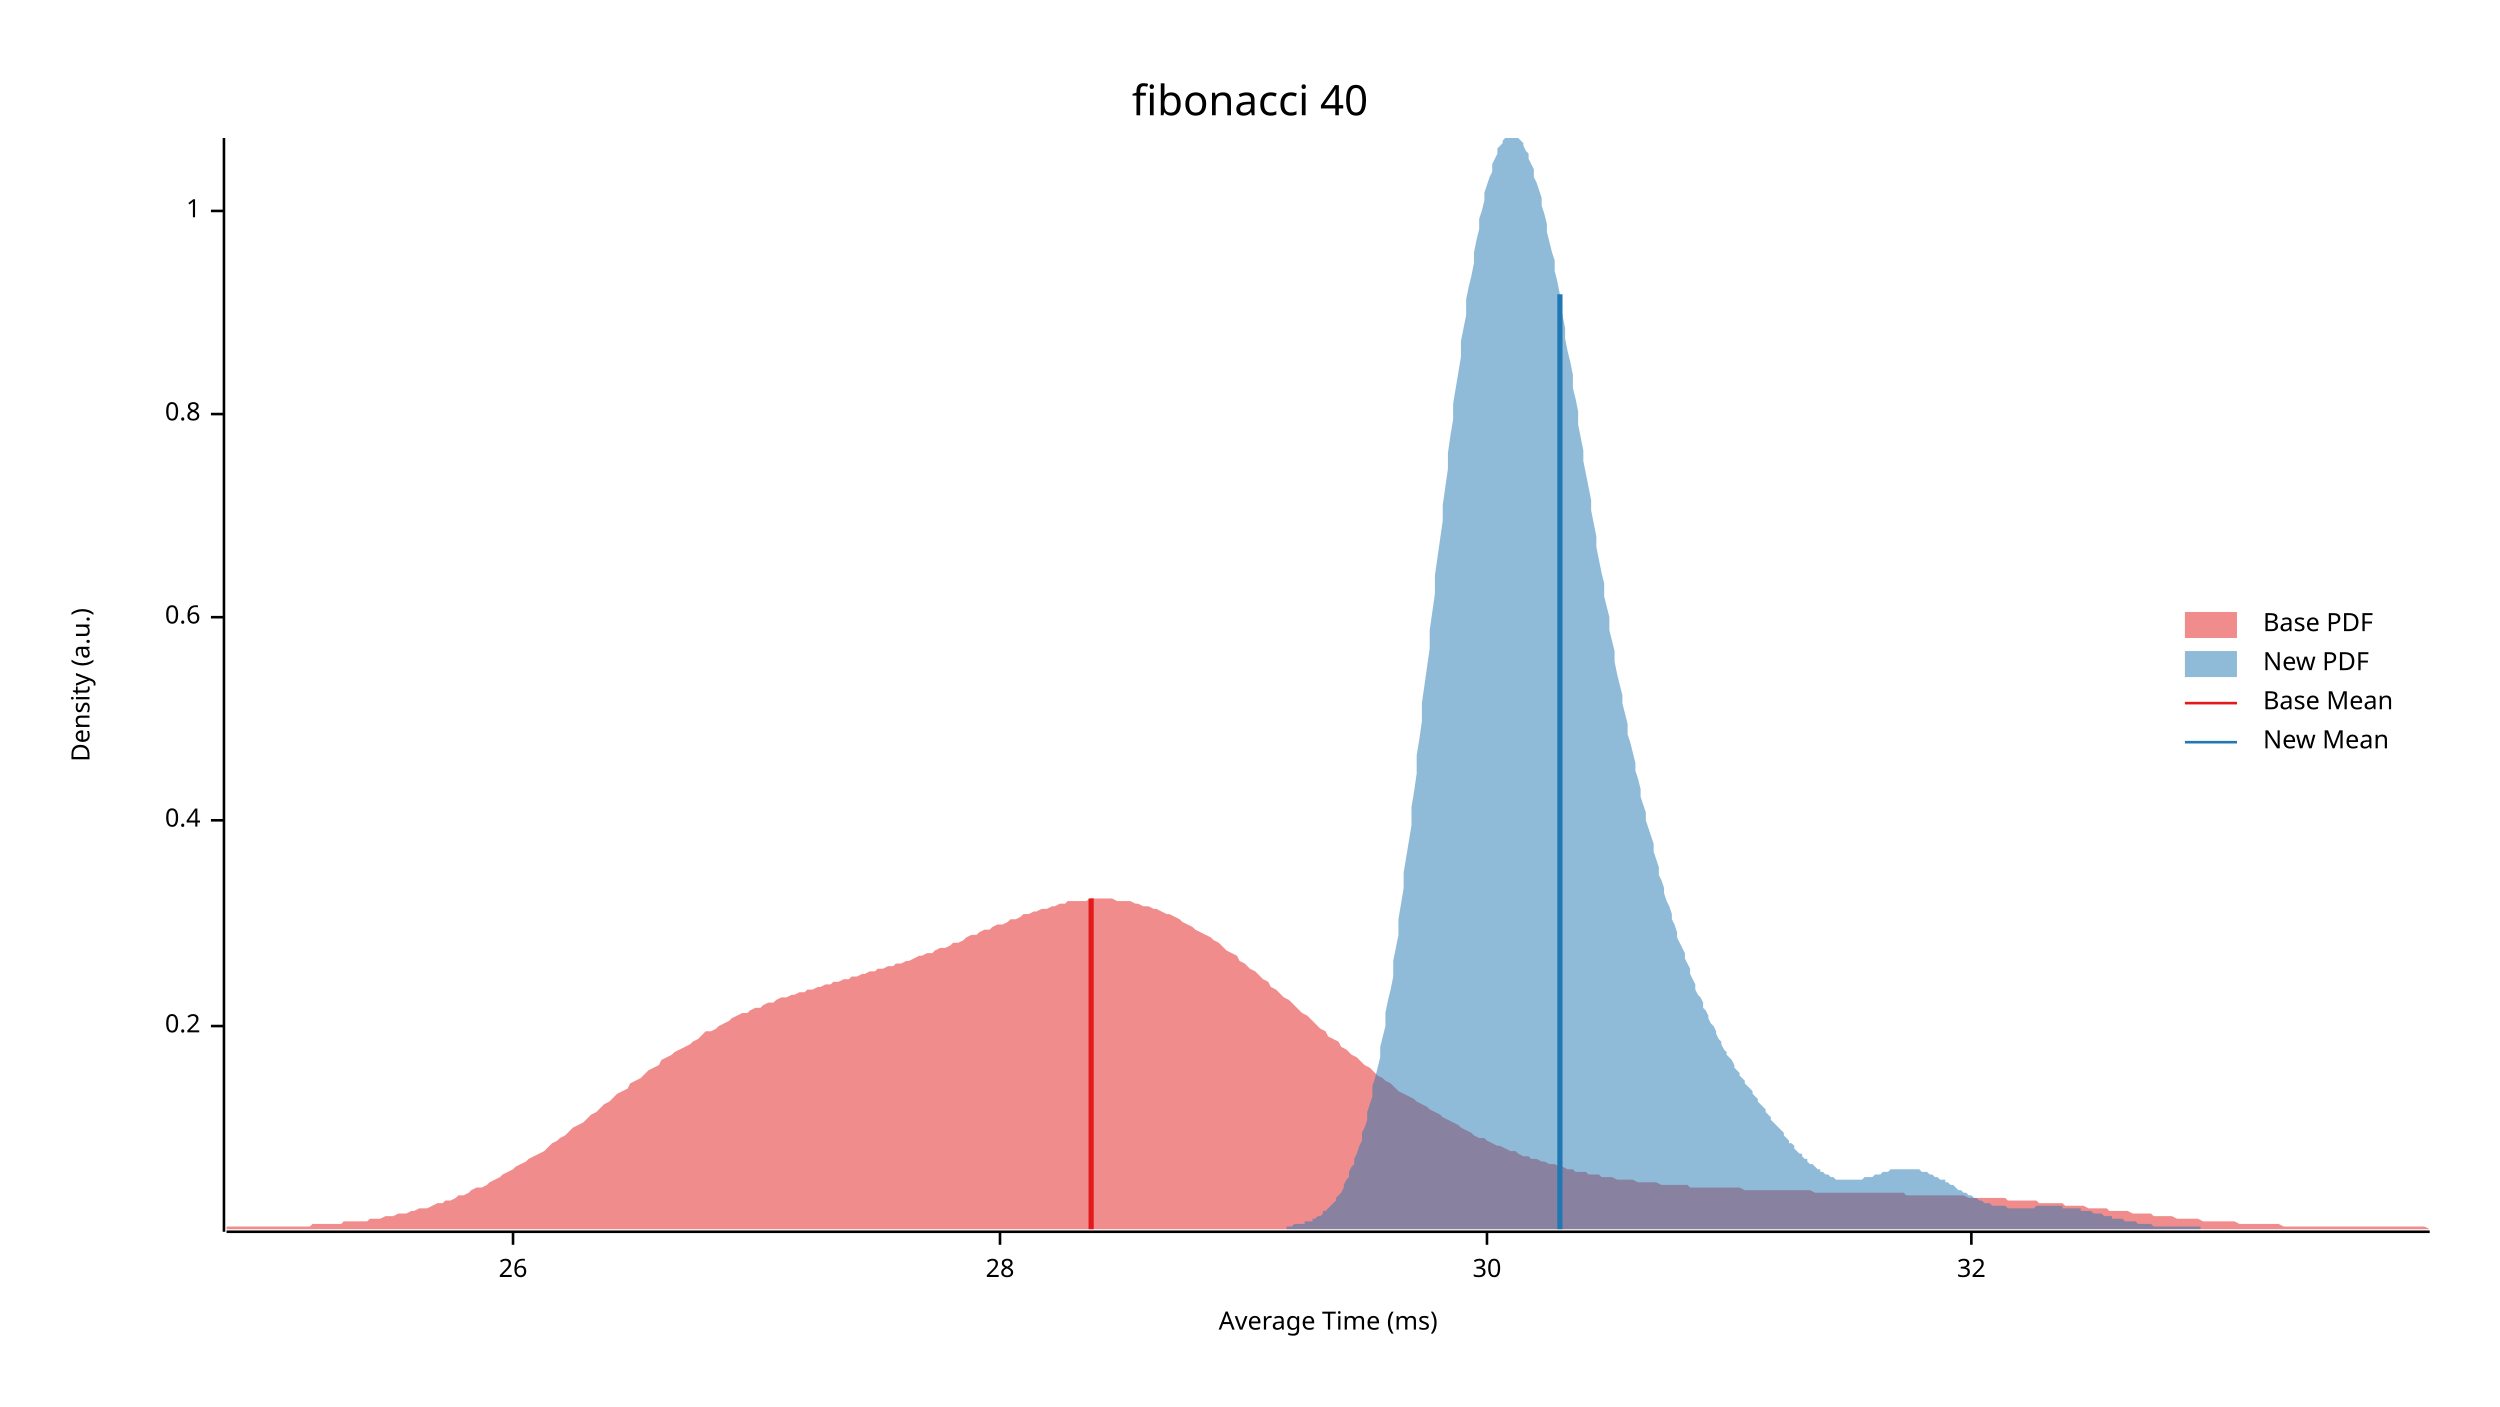
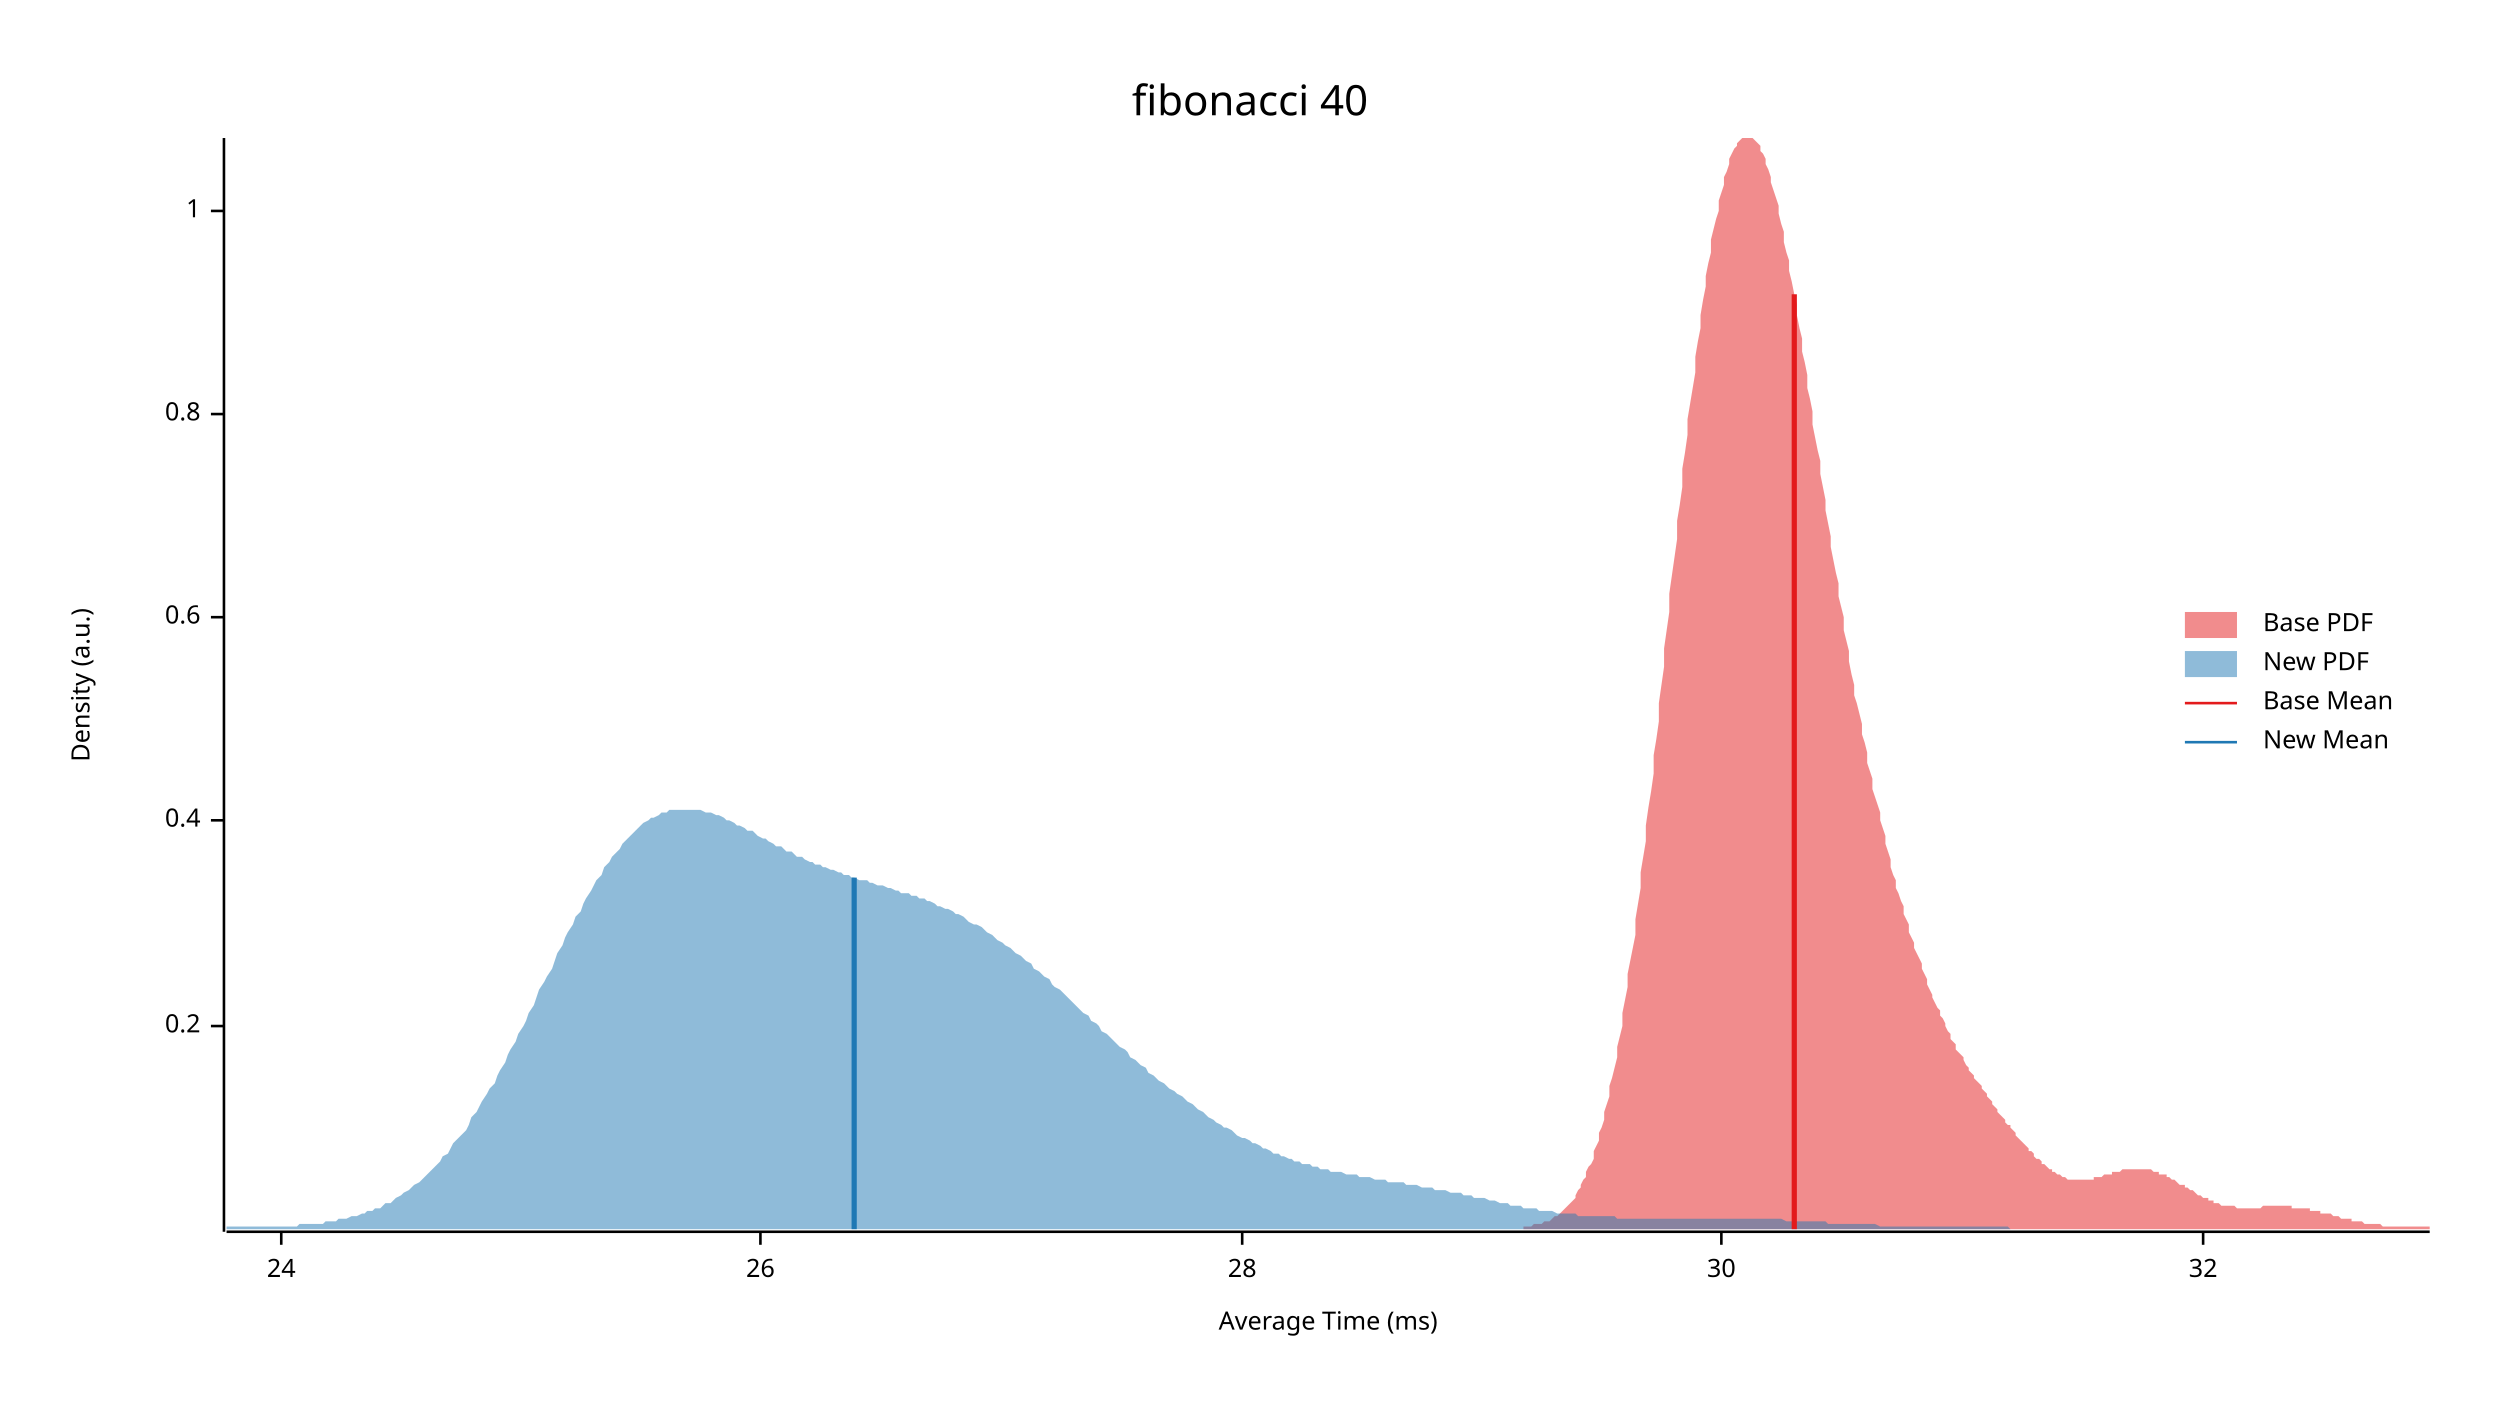
<svg xmlns="http://www.w3.org/2000/svg" width="960" height="540">
  <text x="480" y="32" dy="0.76em" text-anchor="middle" font-family="sans-serif" font-size="16.129" opacity="1" fill="#000000">
fibonacci 40
</text>
  <text x="27" y="263" dy="0.76em" text-anchor="middle" font-family="sans-serif" font-size="9.677" opacity="1" fill="#000000" transform="rotate(270, 27, 263)">
Density (a.u.)
</text>
  <text x="510" y="513" dy="-0.5ex" text-anchor="middle" font-family="sans-serif" font-size="9.677" opacity="1" fill="#000000">
Average Time (ms)
</text>
  <polyline fill="none" opacity="1" stroke="#000000" stroke-width="1" points="86,53 86,473 " />
  <text x="77" y="394" dy="0.5ex" text-anchor="end" font-family="sans-serif" font-size="9.677" opacity="1" fill="#000000">
0.2
</text>
  <polyline fill="none" opacity="1" stroke="#000000" stroke-width="1" points="81,394 86,394 " />
  <text x="77" y="315" dy="0.5ex" text-anchor="end" font-family="sans-serif" font-size="9.677" opacity="1" fill="#000000">
0.4
</text>
  <polyline fill="none" opacity="1" stroke="#000000" stroke-width="1" points="81,315 86,315 " />
  <text x="77" y="237" dy="0.5ex" text-anchor="end" font-family="sans-serif" font-size="9.677" opacity="1" fill="#000000">
0.6
</text>
  <polyline fill="none" opacity="1" stroke="#000000" stroke-width="1" points="81,237 86,237 " />
  <text x="77" y="159" dy="0.5ex" text-anchor="end" font-family="sans-serif" font-size="9.677" opacity="1" fill="#000000">
0.8
</text>
  <polyline fill="none" opacity="1" stroke="#000000" stroke-width="1" points="81,159 86,159 " />
  <text x="77" y="81" dy="0.5ex" text-anchor="end" font-family="sans-serif" font-size="9.677" opacity="1" fill="#000000">
1
</text>
  <polyline fill="none" opacity="1" stroke="#000000" stroke-width="1" points="81,81 86,81 " />
  <polyline fill="none" opacity="1" stroke="#000000" stroke-width="1" points="87,473 933,473 " />
-   <text x="197" y="483" dy="0.76em" text-anchor="middle" font-family="sans-serif" font-size="9.677" opacity="1" fill="#000000">
+   <text x="108" y="483" dy="0.76em" text-anchor="middle" font-family="sans-serif" font-size="9.677" opacity="1" fill="#000000">
+ 24
+ </text>
+   <polyline fill="none" opacity="1" stroke="#000000" stroke-width="1" points="108,473 108,478 " />
+   <text x="292" y="483" dy="0.76em" text-anchor="middle" font-family="sans-serif" font-size="9.677" opacity="1" fill="#000000">
26
</text>
-   <polyline fill="none" opacity="1" stroke="#000000" stroke-width="1" points="197,473 197,478 " />
-   <text x="384" y="483" dy="0.76em" text-anchor="middle" font-family="sans-serif" font-size="9.677" opacity="1" fill="#000000">
+   <polyline fill="none" opacity="1" stroke="#000000" stroke-width="1" points="292,473 292,478 " />
+   <text x="477" y="483" dy="0.76em" text-anchor="middle" font-family="sans-serif" font-size="9.677" opacity="1" fill="#000000">
28
</text>
-   <polyline fill="none" opacity="1" stroke="#000000" stroke-width="1" points="384,473 384,478 " />
-   <text x="571" y="483" dy="0.76em" text-anchor="middle" font-family="sans-serif" font-size="9.677" opacity="1" fill="#000000">
+   <polyline fill="none" opacity="1" stroke="#000000" stroke-width="1" points="477,473 477,478 " />
+   <text x="661" y="483" dy="0.76em" text-anchor="middle" font-family="sans-serif" font-size="9.677" opacity="1" fill="#000000">
30
</text>
-   <polyline fill="none" opacity="1" stroke="#000000" stroke-width="1" points="571,473 571,478 " />
-   <text x="757" y="483" dy="0.76em" text-anchor="middle" font-family="sans-serif" font-size="9.677" opacity="1" fill="#000000">
+   <polyline fill="none" opacity="1" stroke="#000000" stroke-width="1" points="661,473 661,478 " />
+   <text x="846" y="483" dy="0.76em" text-anchor="middle" font-family="sans-serif" font-size="9.677" opacity="1" fill="#000000">
32
</text>
-   <polyline fill="none" opacity="1" stroke="#000000" stroke-width="1" points="757,473 757,478 " />
-   <polygon opacity="0.5" fill="#E31A1C" points="87,471 88,471 90,471 92,471 93,471 95,471 97,471 98,471 100,471 102,471 103,471 105,471 107,471 109,471 110,471 112,471 114,471 115,471 117,471 119,471 120,470 122,470 124,470 125,470 127,470 129,470 131,470 132,469 134,469 136,469 137,469 139,469 141,469 142,468 144,468 146,468 148,467 149,467 151,467 153,466 154,466 156,466 158,465 159,465 161,464 163,464 164,464 166,463 168,462 170,462 171,461 173,461 175,460 176,459 178,459 180,458 181,457 183,456 185,456 187,455 188,454 190,453 192,452 193,451 195,450 197,449 198,448 200,447 202,446 203,445 205,444 207,443 209,442 210,441 212,439 214,438 215,437 217,436 219,434 220,433 222,432 224,431 226,429 227,428 229,427 231,425 232,424 234,423 236,421 237,420 239,419 241,418 242,416 244,415 246,414 248,412 249,411 251,410 253,409 254,407 256,406 258,405 259,404 261,403 263,402 265,401 266,400 268,399 270,397 271,396 273,396 275,395 276,394 278,393 280,392 281,391 283,390 285,389 287,389 288,388 290,387 292,387 293,386 295,385 297,385 298,384 300,383 302,383 304,382 305,382 307,381 309,381 310,380 312,380 314,379 315,379 317,378 319,378 320,377 322,377 324,376 326,376 327,375 329,375 331,374 332,374 334,373 336,373 337,372 339,372 341,371 343,371 344,370 346,370 348,369 349,369 351,368 353,367 354,367 356,366 358,366 359,365 361,364 363,364 365,363 366,362 368,362 370,361 371,360 373,359 375,359 376,358 378,357 380,357 381,356 383,355 385,355 387,354 388,353 390,353 392,352 393,351 395,351 397,350 398,350 400,349 402,349 404,348 405,348 407,347 409,347 410,346 412,346 414,346 415,346 417,346 419,345 420,345 422,345 424,345 426,345 427,345 429,346 431,346 432,346 434,346 436,347 437,347 439,348 441,348 443,349 444,349 446,350 448,351 449,351 451,352 453,353 454,354 456,355 458,356 459,357 461,358 463,359 465,360 466,361 468,362 470,364 471,365 473,366 475,367 476,369 478,370 480,372 482,373 483,374 485,376 487,377 488,379 490,380 492,382 493,383 495,384 497,386 498,387 500,389 502,390 504,392 505,393 507,395 509,396 510,398 512,399 514,400 515,402 517,403 519,405 521,406 522,407 524,409 526,410 527,411 529,413 531,414 532,415 534,416 536,418 537,419 539,420 541,421 543,422 544,423 546,424 548,425 549,426 551,427 553,428 554,429 556,430 558,431 560,432 561,433 563,434 565,435 566,436 568,437 570,437 571,438 573,439 575,440 576,440 578,441 580,442 582,442 583,443 585,444 587,444 588,445 590,445 592,446 593,446 595,447 597,447 599,448 600,448 602,449 604,449 605,450 607,450 609,450 610,451 612,451 614,451 615,452 617,452 619,452 621,453 622,453 624,453 626,453 627,453 629,454 631,454 632,454 634,454 636,454 638,455 639,455 641,455 643,455 644,455 646,455 648,455 649,456 651,456 653,456 654,456 656,456 658,456 660,456 661,456 663,456 665,456 666,456 668,456 670,457 671,457 673,457 675,457 676,457 678,457 680,457 682,457 683,457 685,457 687,457 688,457 690,457 692,457 693,457 695,457 697,458 699,458 700,458 702,458 704,458 705,458 707,458 709,458 710,458 712,458 714,458 715,458 717,458 719,458 721,458 722,458 724,458 726,458 727,458 729,458 731,458 732,459 734,459 736,459 738,459 739,459 741,459 743,459 744,459 746,459 748,459 749,459 751,459 753,459 754,459 756,460 758,460 760,460 761,460 763,460 765,460 766,460 768,460 770,460 771,461 773,461 775,461 777,461 778,461 780,461 782,461 783,462 785,462 787,462 788,462 790,462 792,462 793,463 795,463 797,463 799,463 800,463 802,464 804,464 805,464 807,464 809,464 810,465 812,465 814,465 816,465 817,465 819,466 821,466 822,466 824,466 826,466 827,467 829,467 831,467 832,467 834,467 836,468 838,468 839,468 841,468 843,468 844,468 846,469 848,469 849,469 851,469 853,469 855,469 856,469 858,469 860,470 861,470 863,470 865,470 866,470 868,470 870,470 871,470 873,470 875,470 877,471 878,471 880,471 882,471 883,471 885,471 887,471 888,471 890,471 892,471 894,471 895,471 897,471 899,471 900,471 902,471 904,471 905,471 907,471 909,471 910,471 912,471 914,471 916,471 917,471 919,471 921,471 922,471 924,471 926,471 927,471 929,471 931,471 933,472 933,472 87,472 " />
-   <polygon opacity="0.5" fill="#1F78B4" points="494,471 494,471 495,471 496,471 496,471 497,470 498,470 499,470 499,470 500,470 501,470 501,469 502,469 503,469 504,469 504,468 505,468 506,467 506,467 507,467 508,466 508,465 509,465 510,464 511,463 511,463 512,462 513,461 513,460 514,459 515,458 516,456 516,455 517,453 518,452 518,450 519,448 520,447 520,445 521,443 522,440 523,438 523,435 524,433 525,430 525,427 526,424 527,421 527,417 528,414 529,410 530,406 530,402 531,398 532,394 532,389 533,384 534,380 535,375 535,369 536,364 537,359 537,353 538,347 539,341 539,335 540,329 541,323 542,317 542,310 543,304 544,297 544,290 545,284 546,277 546,270 547,263 548,256 549,249 549,242 550,235 551,228 551,221 552,214 553,207 554,200 554,194 555,187 556,180 556,174 557,167 558,161 558,155 559,149 560,143 561,137 561,131 562,126 563,121 563,115 564,110 565,106 566,101 566,97 567,92 568,88 568,84 569,81 570,77 570,74 571,71 572,68 573,66 573,63 574,61 575,59 575,57 576,56 577,55 577,54 578,53 579,53 580,53 580,53 581,53 582,53 582,53 583,53 584,54 585,55 585,56 586,58 587,59 587,61 588,63 589,65 589,68 590,70 591,73 592,76 592,79 593,82 594,86 594,89 595,93 596,97 597,100 597,104 598,108 599,113 599,117 600,121 601,126 601,130 602,135 603,139 604,144 604,149 605,153 606,158 606,163 607,168 608,173 608,177 609,182 610,187 611,192 611,196 612,201 613,206 613,210 614,215 615,220 616,224 616,229 617,233 618,237 618,242 619,246 620,250 620,254 621,259 622,263 623,267 623,270 624,274 625,278 625,282 626,285 627,289 628,293 628,296 629,299 630,303 630,306 631,309 632,312 632,315 633,318 634,321 635,324 635,327 636,330 637,333 637,336 638,338 639,341 639,343 640,346 641,348 642,351 642,353 643,355 644,358 644,360 645,362 646,364 647,366 647,368 648,370 649,372 649,374 650,376 651,378 651,380 652,382 653,383 654,385 654,387 655,388 656,390 656,391 657,393 658,394 659,396 659,397 660,399 661,400 661,401 662,403 663,404 663,405 664,406 665,407 666,409 666,410 667,411 668,412 668,413 669,414 670,415 670,416 671,417 672,418 673,419 673,420 674,421 675,422 675,423 676,424 677,425 678,426 678,427 679,428 680,429 680,430 681,431 682,432 682,432 683,433 684,434 685,435 685,436 686,437 687,438 687,439 688,439 689,440 689,441 690,442 691,443 692,443 692,444 693,445 694,445 694,446 695,447 696,447 697,448 697,448 698,449 699,449 699,450 700,450 701,451 701,451 702,451 703,452 704,452 704,452 705,453 706,453 706,453 707,453 708,453 709,453 709,453 710,453 711,453 711,453 712,453 713,453 713,453 714,453 715,453 716,452 716,452 717,452 718,452 718,452 719,452 720,451 720,451 721,451 722,451 723,450 723,450 724,450 725,450 725,450 726,449 727,449 728,449 728,449 729,449 730,449 730,449 731,449 732,449 732,449 733,449 734,449 735,449 735,449 736,449 737,449 737,449 738,450 739,450 740,450 740,450 741,451 742,451 742,451 743,452 744,452 744,452 745,453 746,453 747,453 747,454 748,454 749,455 749,455 750,455 751,456 751,456 752,457 753,457 754,458 754,458 755,458 756,459 756,459 757,459 758,460 759,460 759,460 760,461 761,461 761,461 762,462 763,462 763,462 764,462 765,463 766,463 766,463 767,463 768,463 768,463 769,463 770,463 771,464 771,464 772,464 773,464 773,464 774,464 775,464 775,464 776,464 777,464 778,464 778,464 779,464 780,464 780,464 781,464 782,463 782,463 783,463 784,463 785,463 785,463 786,463 787,463 787,463 788,463 789,463 790,463 790,463 791,463 792,463 792,464 793,464 794,464 794,464 795,464 796,464 797,464 797,464 798,464 799,464 799,465 800,465 801,465 802,465 802,465 803,465 804,466 804,466 805,466 806,466 806,466 807,466 808,467 809,467 809,467 810,467 811,467 811,468 812,468 813,468 813,468 814,468 815,468 816,469 816,469 817,469 818,469 818,469 819,469 820,469 821,470 821,470 822,470 823,470 823,470 824,470 825,470 825,470 826,470 827,471 828,471 828,471 829,471 830,471 830,471 831,471 832,471 833,471 833,471 834,471 835,471 835,471 836,471 837,471 837,471 838,471 839,471 840,471 840,471 841,471 842,471 842,471 843,471 844,471 844,471 845,471 845,472 494,472 " />
-   <polyline fill="none" opacity="1" stroke="#E31A1C" stroke-width="2" points="419,472 419,345 " />
-   <polyline fill="none" opacity="1" stroke="#1F78B4" stroke-width="2" points="599,472 599,113 " />
+   <polyline fill="none" opacity="1" stroke="#000000" stroke-width="1" points="846,473 846,478 " />
+   <polygon opacity="0.5" fill="#E31A1C" points="585,471 586,471 586,471 587,471 588,471 589,470 589,470 590,470 591,470 591,470 592,470 593,469 593,469 594,469 595,469 596,468 596,468 597,467 598,467 598,467 599,466 600,465 600,465 601,464 602,463 602,463 603,462 604,461 605,460 605,459 606,457 607,456 607,455 608,453 609,452 609,450 610,448 611,447 612,445 612,442 613,440 614,438 614,435 615,433 616,430 616,427 617,424 618,421 618,417 619,414 620,410 621,406 621,402 622,398 623,394 623,389 624,384 625,379 625,374 626,369 627,364 628,359 628,353 629,347 630,341 630,335 631,329 632,323 632,317 633,310 634,304 635,297 635,290 636,284 637,277 637,270 638,263 639,256 639,249 640,242 641,235 641,228 642,221 643,214 644,207 644,200 645,194 646,187 646,180 647,174 648,167 648,161 649,155 650,149 651,143 651,137 652,131 653,126 653,121 654,115 655,110 655,106 656,101 657,97 657,92 658,88 659,84 660,81 660,77 661,74 662,71 662,68 663,66 664,63 664,61 665,59 666,57 667,56 667,55 668,54 669,53 669,53 670,53 671,53 671,53 672,53 673,53 673,53 674,54 675,55 676,56 676,58 677,59 678,61 678,63 679,65 680,68 680,70 681,73 682,76 683,79 683,82 684,86 685,89 685,93 686,97 687,100 687,104 688,108 689,113 690,117 690,121 691,126 692,130 692,135 693,139 694,144 694,149 695,153 696,158 696,163 697,168 698,173 699,177 699,182 700,187 701,192 701,196 702,201 703,206 703,210 704,215 705,220 706,224 706,229 707,233 708,237 708,242 709,246 710,250 710,254 711,259 712,263 712,267 713,270 714,274 715,278 715,282 716,285 717,289 717,293 718,296 719,299 719,303 720,306 721,309 722,312 722,315 723,318 724,321 724,324 725,327 726,330 726,333 727,336 728,338 728,341 729,343 730,346 731,348 731,351 732,353 733,355 733,358 734,360 735,362 735,364 736,366 737,368 738,370 738,372 739,374 740,376 740,378 741,380 742,382 742,383 743,385 744,387 745,388 745,390 746,391 747,393 747,394 748,396 749,397 749,399 750,400 751,401 751,403 752,404 753,405 754,406 754,407 755,409 756,410 756,411 757,412 758,413 758,414 759,415 760,416 761,417 761,418 762,419 763,420 763,421 764,422 765,423 765,424 766,425 767,426 767,427 768,428 769,429 770,430 770,431 771,432 772,432 772,433 773,434 774,435 774,436 775,437 776,438 777,439 777,439 778,440 779,441 779,442 780,442 781,443 781,444 782,445 783,445 784,446 784,447 785,447 786,448 786,448 787,449 788,449 788,450 789,450 790,451 790,451 791,451 792,452 793,452 793,452 794,453 795,453 795,453 796,453 797,453 797,453 798,453 799,453 800,453 800,453 801,453 802,453 802,453 803,453 804,453 804,452 805,452 806,452 806,452 807,452 808,451 809,451 809,451 810,451 811,451 811,450 812,450 813,450 813,450 814,450 815,449 816,449 816,449 817,449 818,449 818,449 819,449 820,449 820,449 821,449 822,449 822,449 823,449 824,449 825,449 825,449 826,449 827,450 827,450 828,450 829,450 829,451 830,451 831,451 832,451 832,452 833,452 834,453 834,453 835,453 836,454 836,454 837,455 838,455 839,455 839,456 840,456 841,457 841,457 842,457 843,458 843,458 844,459 845,459 845,459 846,460 847,460 848,460 848,461 849,461 850,461 850,462 851,462 852,462 852,462 853,463 854,463 855,463 855,463 856,463 857,463 857,463 858,463 859,464 859,464 860,464 861,464 861,464 862,464 863,464 864,464 864,464 865,464 866,464 866,464 867,464 868,464 868,464 869,463 870,463 871,463 871,463 872,463 873,463 873,463 874,463 875,463 875,463 876,463 877,463 877,463 878,463 879,463 880,463 880,464 881,464 882,464 882,464 883,464 884,464 884,464 885,464 886,464 887,464 887,465 888,465 889,465 889,465 890,465 891,465 891,466 892,466 893,466 894,466 894,466 895,466 896,467 896,467 897,467 898,467 898,467 899,468 900,468 900,468 901,468 902,468 903,468 903,469 904,469 905,469 905,469 906,469 907,469 907,469 908,470 909,470 910,470 910,470 911,470 912,470 912,470 913,470 914,470 914,470 915,471 916,471 916,471 917,471 918,471 919,471 919,471 920,471 921,471 921,471 922,471 923,471 923,471 924,471 925,471 926,471 926,471 927,471 928,471 928,471 929,471 930,471 930,471 931,471 932,471 933,471 933,472 585,472 " />
+   <polygon opacity="0.5" fill="#1F78B4" points="87,471 88,471 89,471 91,471 92,471 93,471 95,471 96,471 97,471 99,471 100,471 102,471 103,471 104,471 106,471 107,471 108,471 110,471 111,471 113,471 114,471 115,470 117,470 118,470 119,470 121,470 122,470 124,470 125,469 126,469 128,469 129,469 130,468 132,468 133,468 135,467 136,467 137,467 139,466 140,466 141,465 143,465 144,464 146,464 147,463 148,462 150,462 151,461 152,460 154,459 155,458 157,457 158,456 159,455 161,454 162,453 163,452 165,450 166,449 168,447 169,446 170,444 172,443 173,441 174,439 176,437 177,436 179,434 180,432 181,429 183,427 184,425 185,423 187,420 188,418 190,416 191,413 192,411 194,408 195,405 196,403 198,400 199,397 201,394 202,392 203,389 205,386 206,383 207,380 209,377 210,375 212,372 213,369 214,366 216,363 217,360 218,358 220,355 221,352 223,350 224,347 225,345 227,342 228,340 229,338 231,336 232,333 234,331 235,329 236,328 238,326 239,324 240,323 242,321 243,320 245,318 246,317 247,316 249,315 250,314 251,314 253,313 254,312 256,312 257,311 258,311 260,311 261,311 262,311 264,311 265,311 267,311 268,311 269,311 271,312 272,312 273,312 275,313 276,313 278,314 279,315 280,315 282,316 283,317 284,317 286,318 287,319 289,319 290,320 291,321 293,322 294,322 295,323 297,324 298,325 300,325 301,326 302,327 304,327 305,328 306,329 308,329 309,330 311,331 312,331 313,332 315,332 316,333 317,333 319,334 320,334 322,335 323,335 324,336 326,336 327,337 328,337 330,338 331,338 333,338 334,339 335,339 337,340 338,340 339,340 341,341 342,341 344,342 345,342 346,343 348,343 349,343 350,344 352,344 353,345 355,345 356,346 357,346 359,347 360,348 361,348 363,349 364,349 366,350 367,351 368,351 370,352 371,353 372,354 374,355 375,355 377,356 378,357 379,358 381,359 382,360 383,361 385,362 386,363 388,364 389,365 390,366 392,367 393,368 394,369 396,370 397,372 399,373 400,374 401,375 403,376 404,378 405,379 407,380 408,381 410,383 411,384 412,385 414,387 415,388 416,389 418,390 419,392 421,393 422,394 423,396 425,397 426,398 427,399 429,401 430,402 432,403 433,404 434,406 436,407 437,408 438,409 440,410 441,412 443,413 444,414 445,415 447,416 448,417 449,418 451,419 452,420 454,421 455,422 456,423 458,424 459,425 460,426 462,427 463,428 464,429 466,430 467,431 469,432 470,433 471,433 473,434 474,435 475,436 477,437 478,437 480,438 481,439 482,439 484,440 485,441 486,441 488,442 489,443 491,443 492,444 493,444 495,445 496,445 497,446 499,446 500,447 502,447 503,447 504,448 506,448 507,449 508,449 510,449 511,450 513,450 514,450 515,450 517,451 518,451 519,451 521,451 522,452 524,452 525,452 526,452 528,453 529,453 530,453 532,453 533,454 535,454 536,454 537,454 539,454 540,455 541,455 543,455 544,455 546,456 547,456 548,456 550,456 551,457 552,457 554,457 555,457 557,458 558,458 559,458 561,458 562,459 563,459 565,459 566,460 568,460 569,460 570,460 572,461 573,461 574,461 576,462 577,462 579,462 580,463 581,463 583,463 584,463 585,464 587,464 588,464 590,464 591,465 592,465 594,465 595,465 596,465 598,466 599,466 601,466 602,466 603,466 605,466 606,467 607,467 609,467 610,467 612,467 613,467 614,467 616,467 617,467 618,467 620,467 621,468 623,468 624,468 625,468 627,468 628,468 629,468 631,468 632,468 634,468 635,468 636,468 638,468 639,468 640,468 642,468 643,468 645,468 646,468 647,468 649,468 650,468 651,468 653,468 654,468 656,468 657,468 658,468 660,468 661,468 662,468 664,468 665,468 667,468 668,468 669,468 671,468 672,468 673,468 675,468 676,468 678,468 679,468 680,468 682,468 683,468 684,468 686,469 687,469 689,469 690,469 691,469 693,469 694,469 695,469 697,469 698,469 700,469 701,469 702,470 704,470 705,470 706,470 708,470 709,470 711,470 712,470 713,470 715,470 716,470 717,470 719,470 720,470 722,471 723,471 724,471 726,471 727,471 728,471 730,471 731,471 733,471 734,471 735,471 737,471 738,471 739,471 741,471 742,471 744,471 745,471 746,471 748,471 749,471 750,471 752,471 753,471 755,471 756,471 757,471 759,471 760,471 761,471 763,471 764,471 766,471 767,471 768,471 770,471 771,471 772,472 772,472 87,472 " />
+   <polyline fill="none" opacity="1" stroke="#E31A1C" stroke-width="2" points="689,472 689,113 " />
+   <polyline fill="none" opacity="1" stroke="#1F78B4" stroke-width="2" points="328,472 328,337 " />
  <text x="869" y="235" dy="0.76em" text-anchor="start" font-family="sans-serif" font-size="9.677" opacity="1" fill="#000000">
Base PDF
</text>
  <text x="869" y="250" dy="0.76em" text-anchor="start" font-family="sans-serif" font-size="9.677" opacity="1" fill="#000000">
New PDF
</text>
  <text x="869" y="265" dy="0.76em" text-anchor="start" font-family="sans-serif" font-size="9.677" opacity="1" fill="#000000">
Base Mean
</text>
  <text x="869" y="280" dy="0.76em" text-anchor="start" font-family="sans-serif" font-size="9.677" opacity="1" fill="#000000">
New Mean
</text>
  <rect x="839" y="235" width="20" height="10" opacity="0.5" fill="#E31A1C" stroke="none" />
  <rect x="839" y="250" width="20" height="10" opacity="0.5" fill="#1F78B4" stroke="none" />
  <polyline fill="none" opacity="1" stroke="#E31A1C" stroke-width="1" points="839,270 859,270 " />
  <polyline fill="none" opacity="1" stroke="#1F78B4" stroke-width="1" points="839,285 859,285 " />
</svg>
